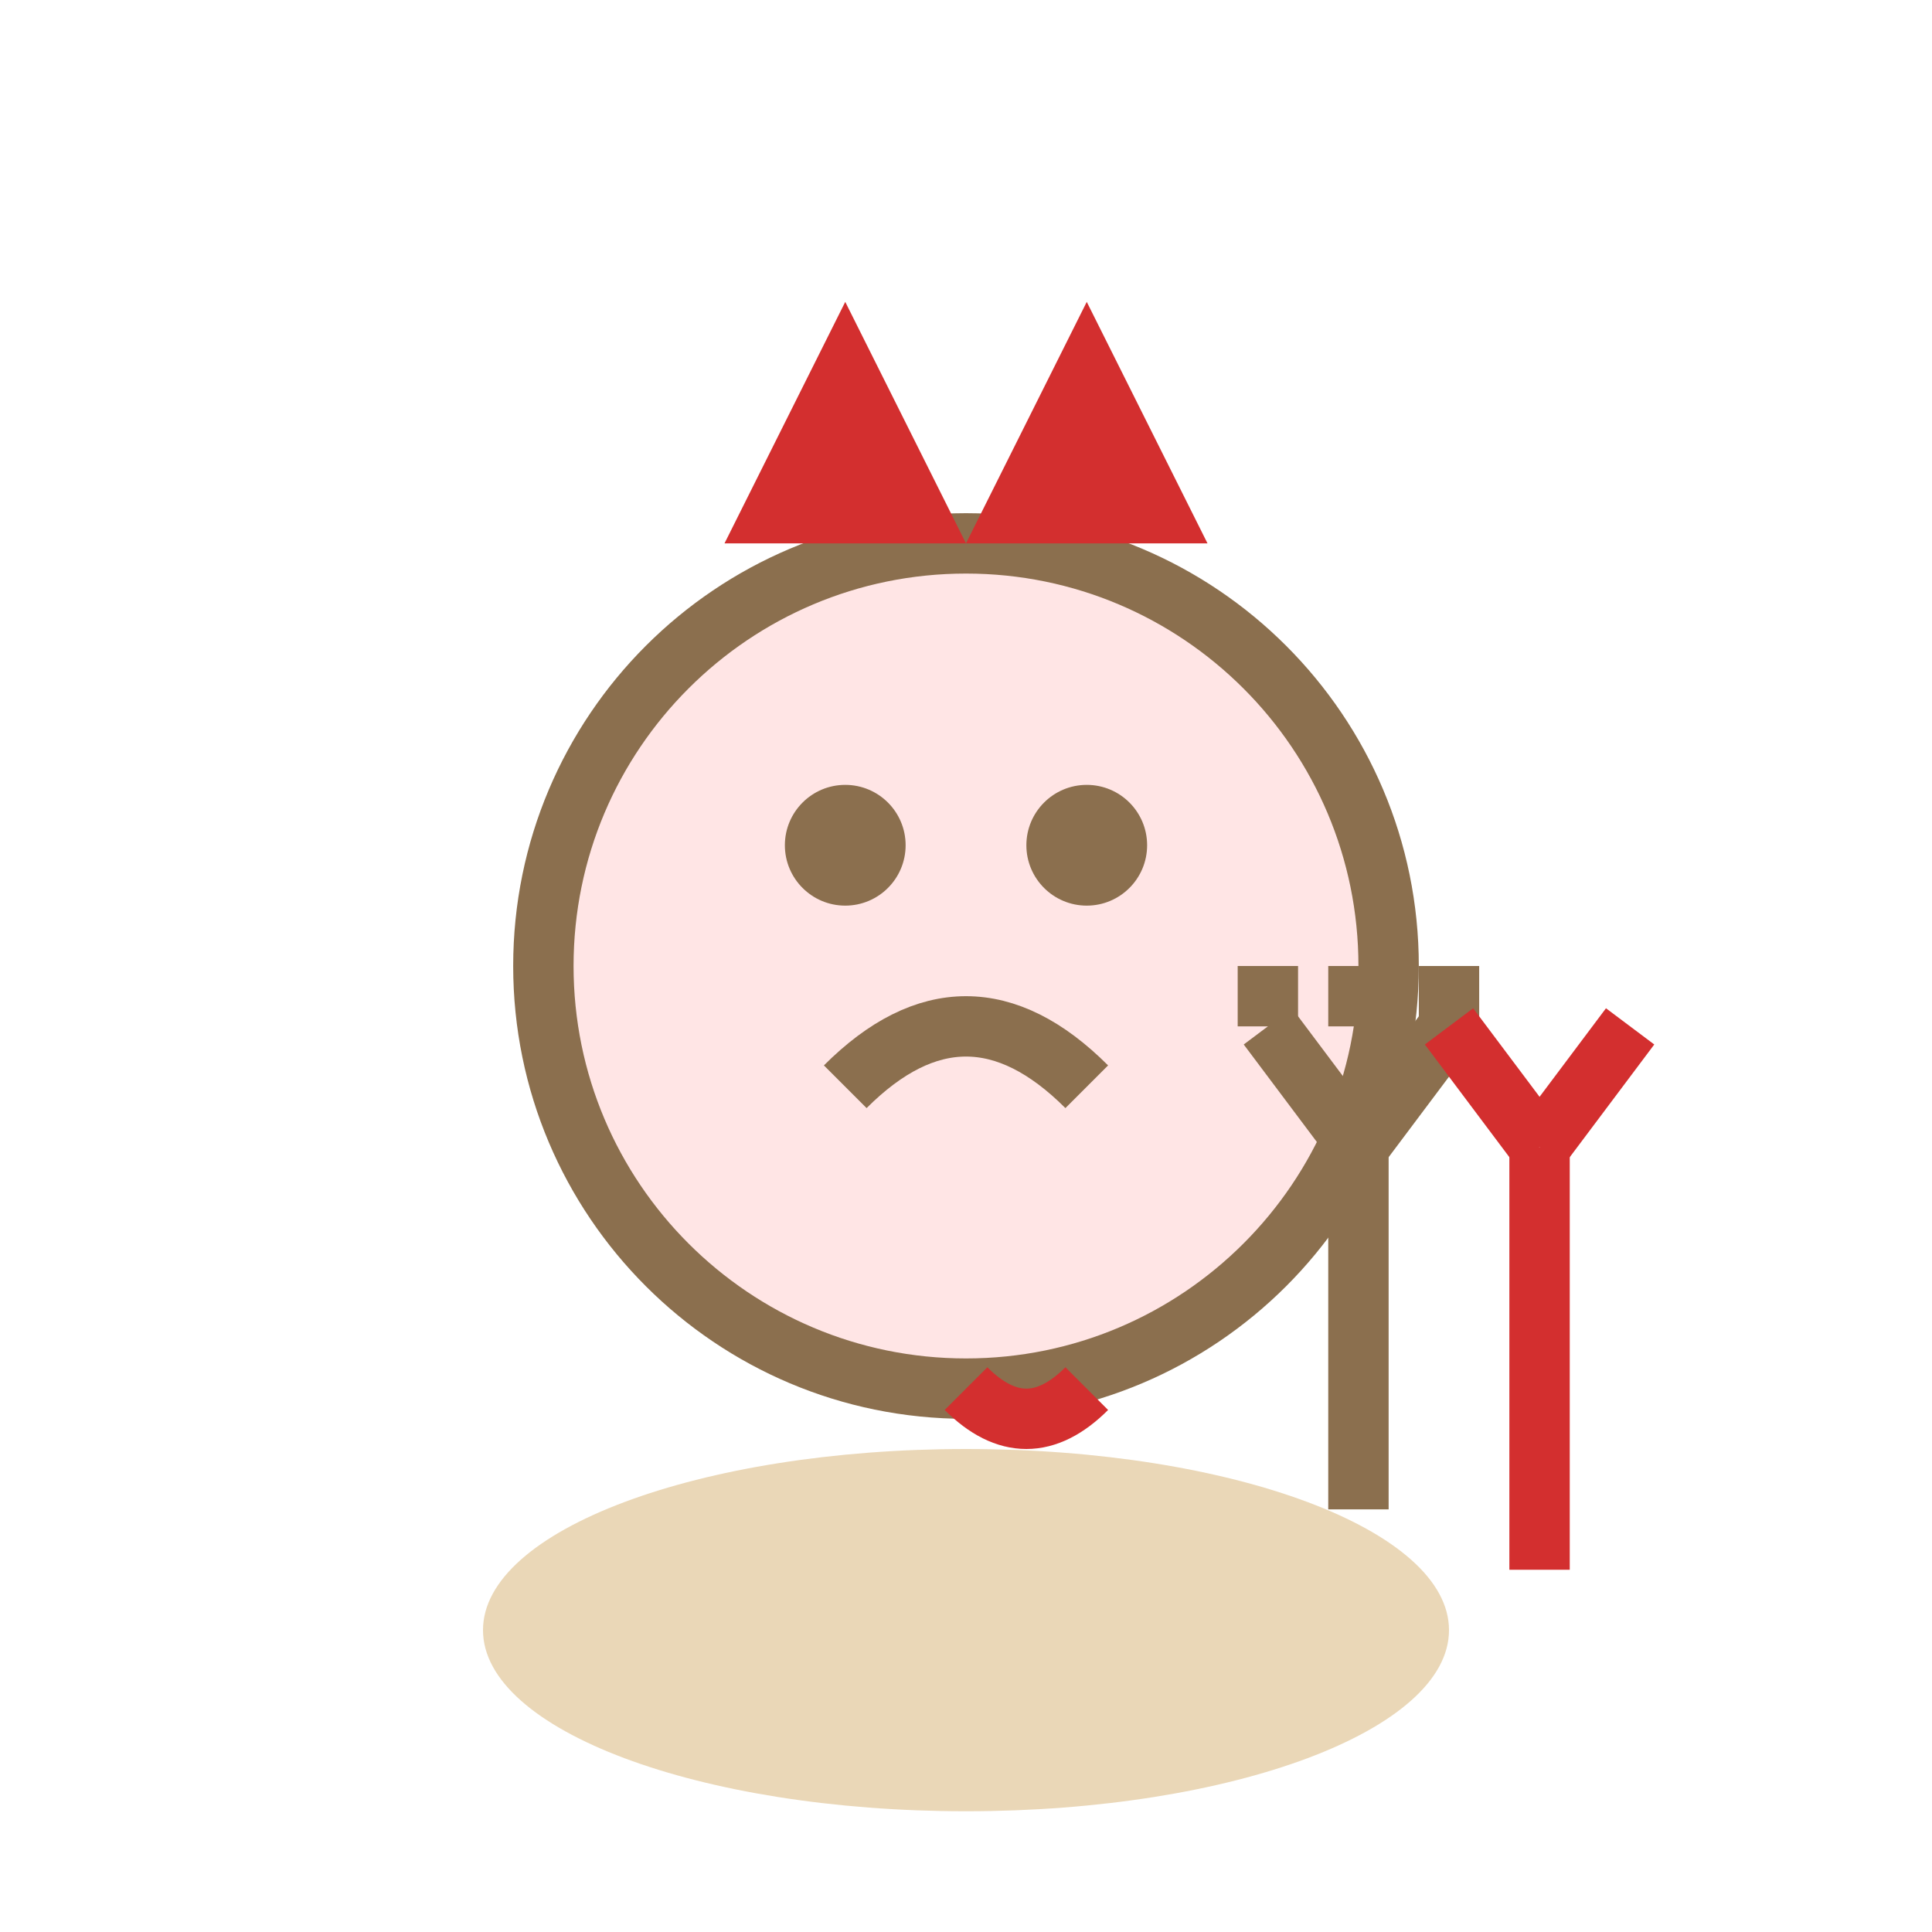
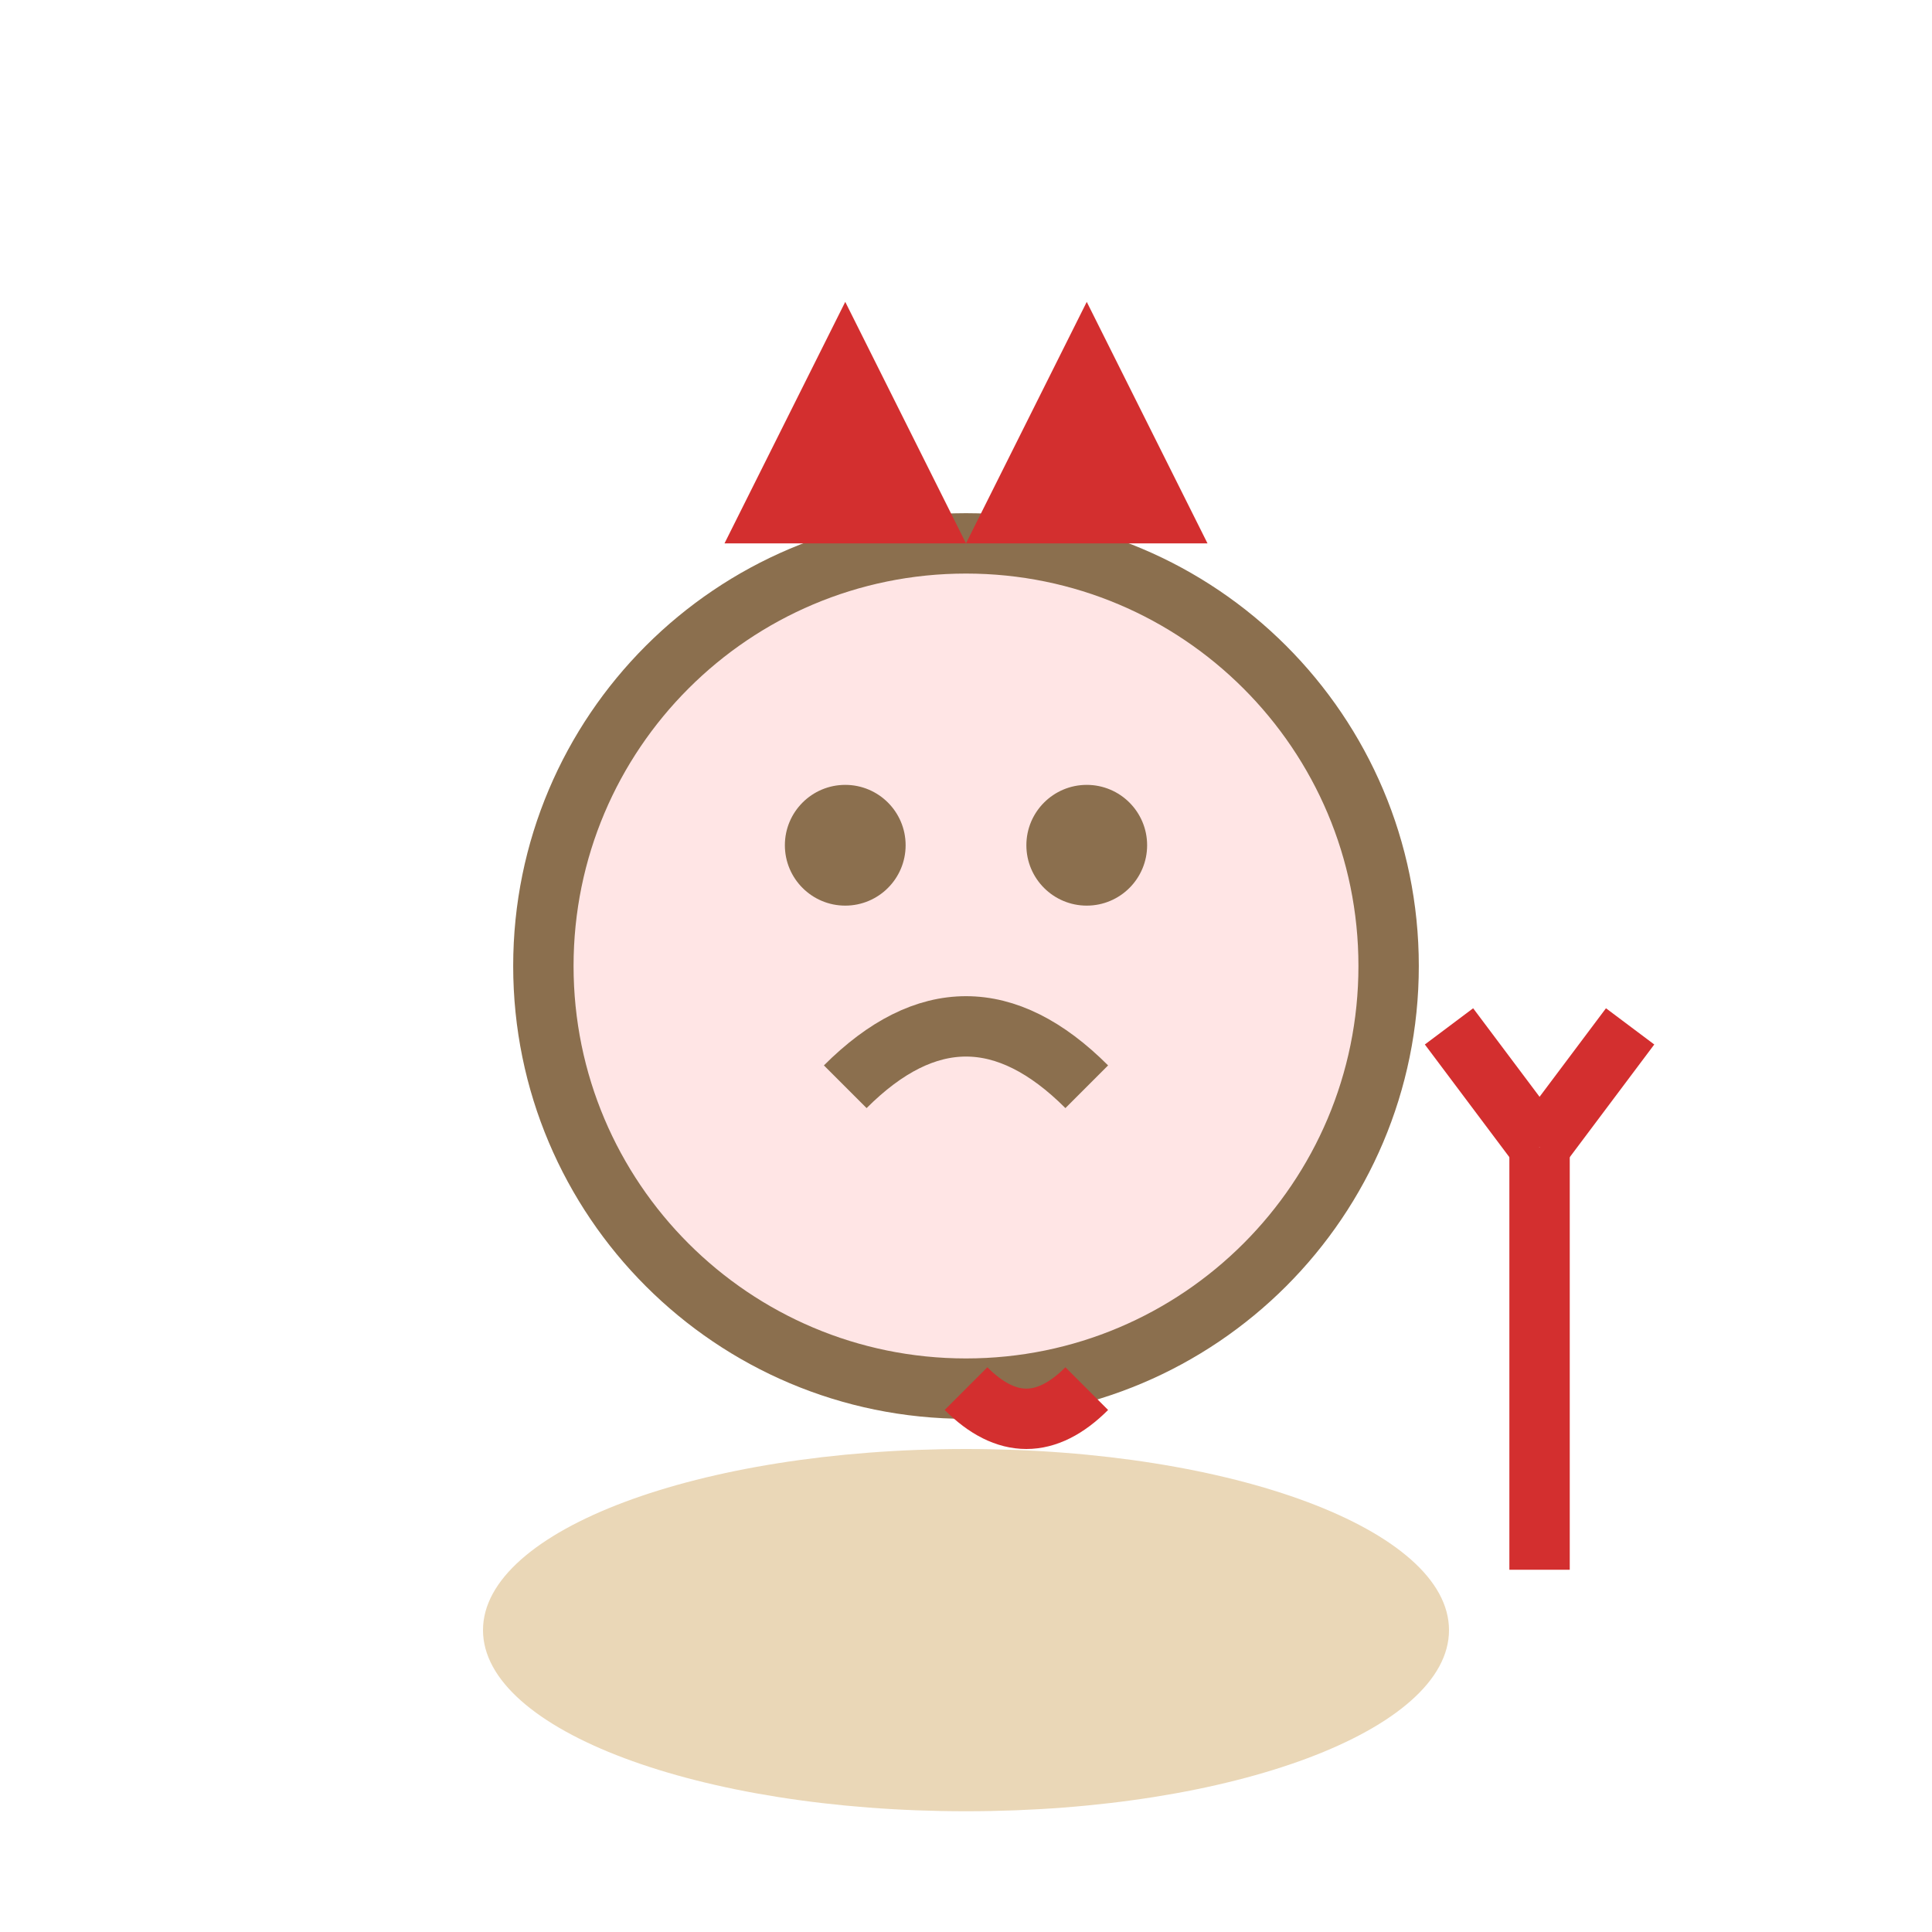
<svg xmlns="http://www.w3.org/2000/svg" width="64" height="64" viewBox="0 0 64 64">
  <ellipse cx="32" cy="54" rx="16" ry="6" fill="#EAD7B7" />
  <circle cx="32" cy="32" r="14" fill="#FFE5E5" stroke="#8B6F4E" stroke-width="2" />
  <polygon points="24,18 28,10 32,18" fill="#D32F2F" />
  <polygon points="40,18 36,10 32,18" fill="#D32F2F" />
  <rect x="50" y="38" width="2" height="14" fill="#D32F2F" />
-   <rect x="44" y="38" width="2" height="12" fill="#8B6F4E" />
-   <line x1="45" y1="38" x2="42" y2="34" stroke="#8B6F4E" stroke-width="2" />
-   <line x1="45" y1="38" x2="48" y2="34" stroke="#8B6F4E" stroke-width="2" />
-   <line x1="42" y1="34" x2="42" y2="32" stroke="#8B6F4E" stroke-width="2" />
-   <line x1="45" y1="34" x2="45" y2="32" stroke="#8B6F4E" stroke-width="2" />
-   <line x1="48" y1="34" x2="48" y2="32" stroke="#8B6F4E" stroke-width="2" />
  <line x1="51" y1="38" x2="54" y2="34" stroke="#D32F2F" stroke-width="2" />
  <line x1="51" y1="38" x2="48" y2="34" stroke="#D32F2F" stroke-width="2" />
  <circle cx="28" cy="28" r="2" fill="#8B6F4E" />
  <circle cx="36" cy="28" r="2" fill="#8B6F4E" />
  <path d="M28 36 Q32 32 36 36" stroke="#8B6F4E" stroke-width="2" fill="none" />
  <path d="M32 46 Q34 48 36 46" stroke="#D32F2F" stroke-width="2" fill="none" />
</svg>
